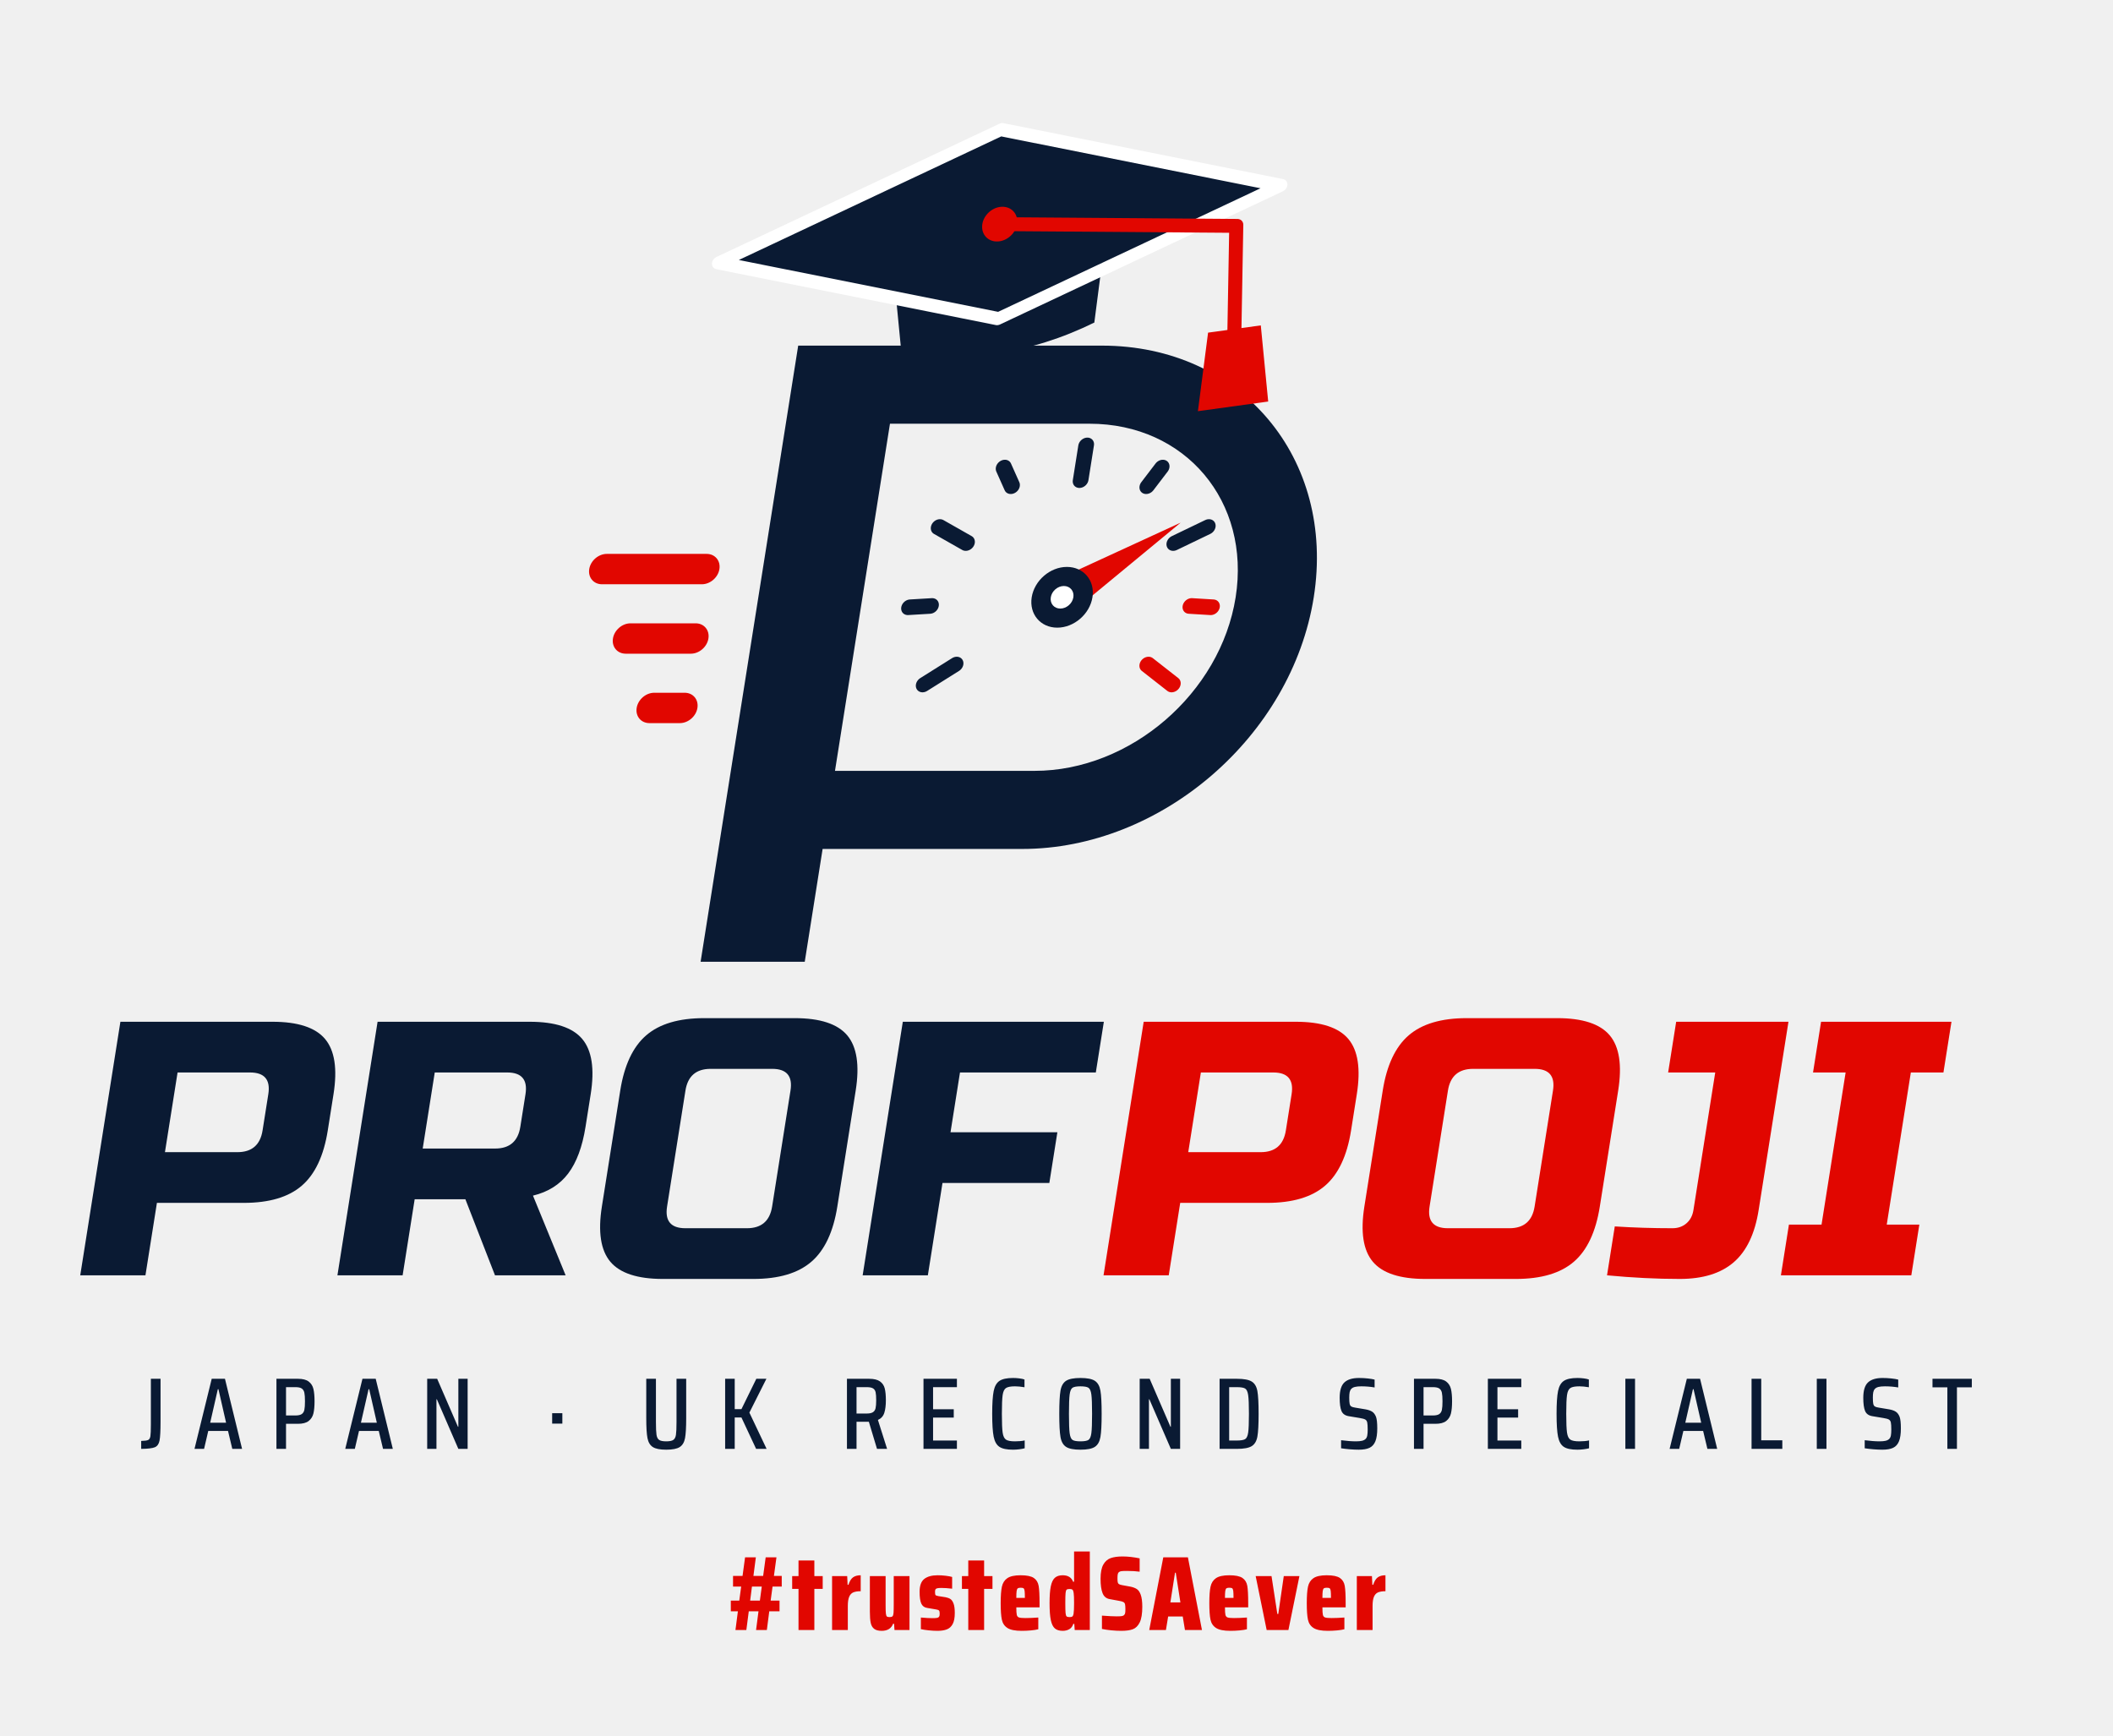
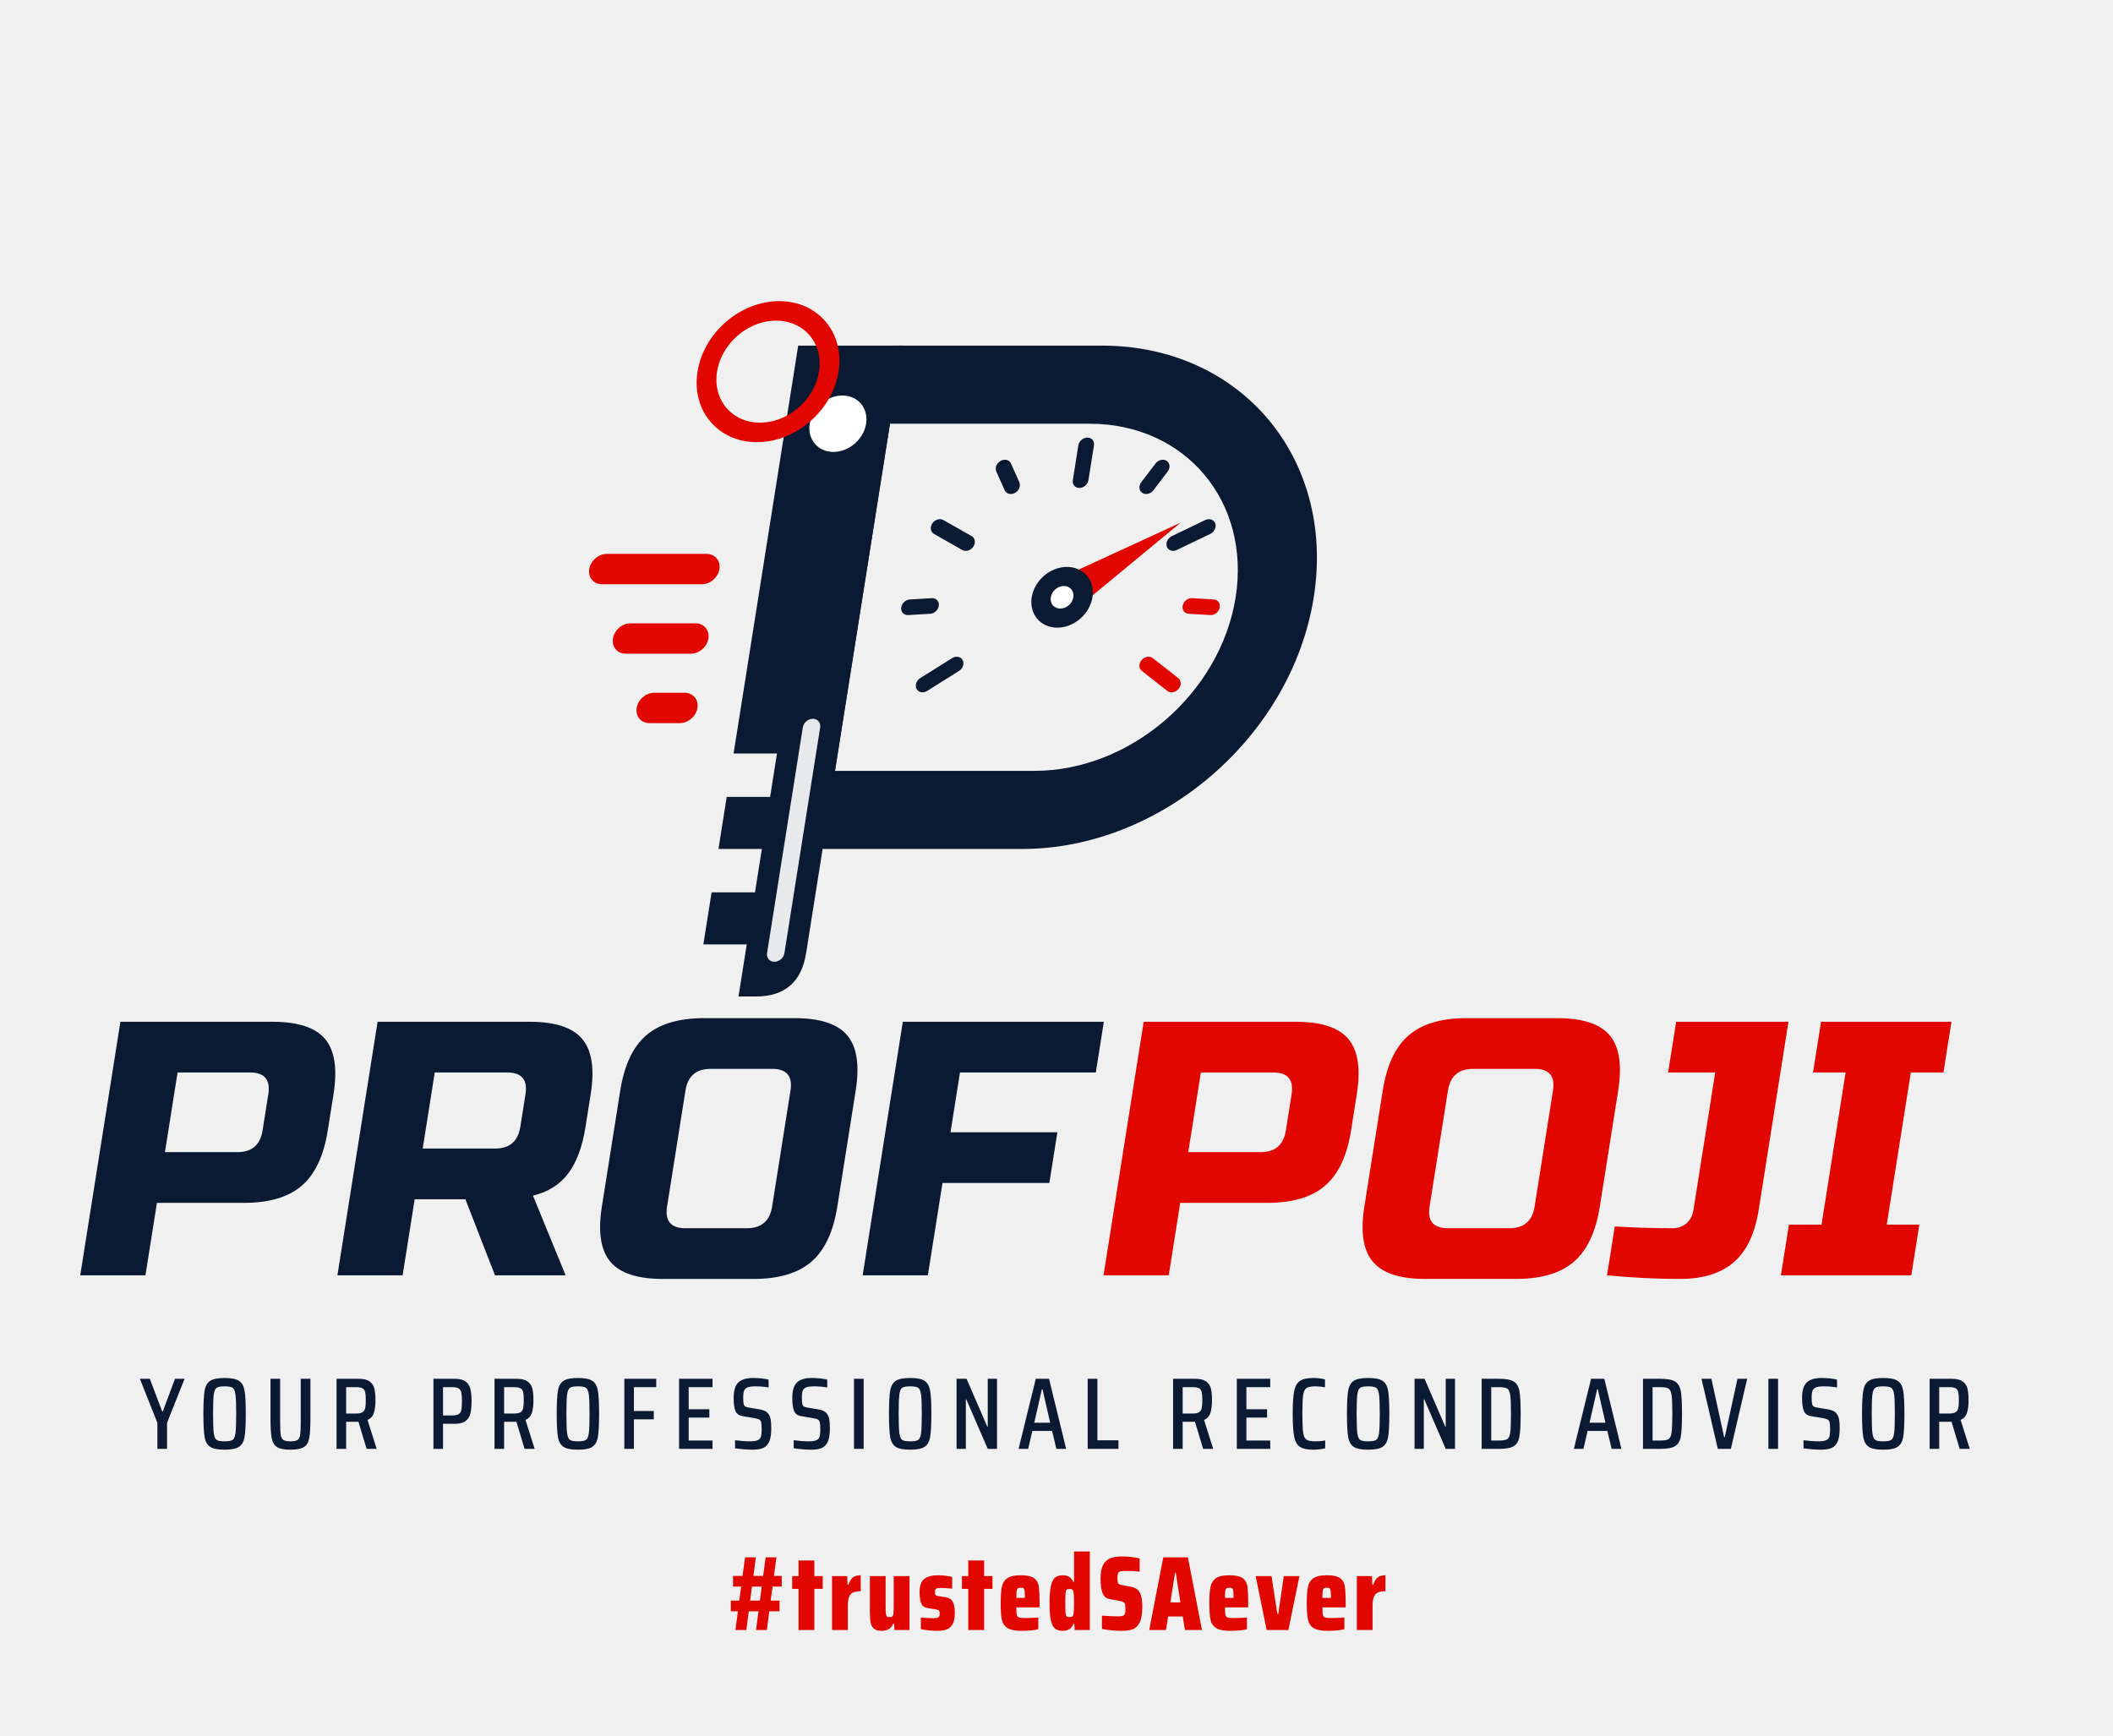
<svg xmlns="http://www.w3.org/2000/svg" viewBox="0 0 560 460" width="560" height="460">
  <g transform="translate(168.0 18) scale(1.15)">
    <g transform="skewX(-9) translate(18 0)">
      <rect x="-10" y="112" width="30" height="7" rx="3.5" fill="#E10600" />
      <rect x="-2" y="128" width="22" height="7" rx="3.5" fill="#E10600" />
      <rect x="6" y="144" width="14" height="7" rx="3.5" fill="#E10600" />
-       <path d="M30,64 H100 A58,58 0 0 1 100,180 H54 V206 H30 Z M54,82 V162 H100 A40,40 0 0 0 100,82 Z" fill="#0A1A33" fill-rule="evenodd" />
+       <path d="M52,64 H100 A58,58 0 0 1 100,180 H52 Z M54,82 V162 H100 A40,40 0 0 0 100,82 Z" fill="#0A1A33" fill-rule="evenodd" />
+       <path d="M30,64 H54 V204 Q54,214 44,214 H40 V202 H30 V190 H40 V180 H30 V168 H40 V158 H30 Z" fill="#0A1A33" />
+       <rect x="45" y="150" width="4" height="56" rx="2" fill="#FFFFFF" opacity=".9" />
+       <circle cx="42" cy="82" r="6.5" fill="#FFFFFF" />
+       <circle cx="24" cy="70" r="14" fill="none" stroke="#E10600" stroke-width="4.5" />
      <line x1="77.9" y1="137.5" x2="71.3" y2="142.1" stroke="#0A1A33" stroke-width="3.6" stroke-linecap="round" />
      <line x1="70.1" y1="124.0" x2="65.1" y2="124.3" stroke="#0A1A33" stroke-width="3.6" stroke-linecap="round" />
      <line x1="76.1" y1="109.5" x2="69.0" y2="105.8" stroke="#0A1A33" stroke-width="3.6" stroke-linecap="round" />
      <line x1="84.4" y1="96.4" x2="81.8" y2="92.1" stroke="#0A1A33" stroke-width="3.6" stroke-linecap="round" />
      <line x1="100.0" y1="95.0" x2="100.0" y2="87.0" stroke="#0A1A33" stroke-width="3.6" stroke-linecap="round" />
      <line x1="115.6" y1="96.4" x2="118.2" y2="92.1" stroke="#0A1A33" stroke-width="3.6" stroke-linecap="round" />
      <line x1="123.9" y1="109.5" x2="131.0" y2="105.8" stroke="#0A1A33" stroke-width="3.6" stroke-linecap="round" />
      <line x1="129.9" y1="124.0" x2="134.9" y2="124.3" stroke="#E10600" stroke-width="3.6" stroke-linecap="round" />
      <line x1="122.1" y1="137.5" x2="128.7" y2="142.1" stroke="#E10600" stroke-width="3.6" stroke-linecap="round" />
      <path d="M102.6,125.7 L124.6,104.8 L97.4,118.3 Z" fill="#E10600" />
      <circle cx="100" cy="122" r="7" fill="#0A1A33" />
      <circle cx="100" cy="122" r="2.6" fill="#FFFFFF" />
-       <g transform="rotate(-8 72 36)">
-         <path d="M48,44 L96,44 L94,62 Q72,70 50,62 Z" fill="#0A1A33" />
-         <path d="M8,36 L72,14 L136,36 L72,58 Z" fill="#0A1A33" stroke="#FFFFFF" stroke-width="3" stroke-linejoin="round" />
-         <circle cx="72" cy="36" r="4" fill="#E10600" />
-         <path d="M72,36 L126,44 L126,70" fill="none" stroke="#E10600" stroke-width="3.2" stroke-linecap="round" stroke-linejoin="round" />
-         <path d="M120,68 L132,68 L134,86 L118,86 Z" fill="#E10600" />
-       </g>
    </g>
  </g>
  <g transform="skewX(-9)">
    <path d="M74.8 270.8H115.12Q125.2 270.8 129.76 275.36Q134.32 279.92 134.32 290.0V299.6Q134.32 309.68 129.76 314.24Q125.2 318.8 115.12 318.8H92.08V338.0H74.8ZM117.04 290.0Q117.04 284.24 111.28 284.24H92.08V305.36H111.28Q117.04 305.36 117.04 299.6ZM142.96 270.8H183.28Q193.36 270.8 197.92 275.36Q202.48 279.92 202.48 290.0V298.64Q202.48 306.608 199.84 311.024Q197.2 315.44 191.44 316.88L203.44 338.0H184.72L173.68 317.84H160.24V338.0H142.96ZM185.2 290.0Q185.2 284.24 179.44 284.24H160.24V304.4H179.44Q185.2 304.4 185.2 298.64ZM255.28 289.04Q255.28 283.28 249.52 283.28H233.2Q227.44 283.28 227.44 289.04V319.76Q227.44 325.52 233.2 325.52H249.52Q255.28 325.52 255.28 319.76ZM272.56 319.76Q272.56 329.84 268.0 334.4Q263.44 338.96 253.36 338.96H229.36Q219.28 338.96 214.72 334.4Q210.16 329.84 210.16 319.76V289.04Q210.16 278.96 214.72 274.4Q219.28 269.84 229.36 269.84H253.36Q263.44 269.84 268.0 274.4Q272.56 278.96 272.56 289.04ZM299.44 338.0H282.16V270.8H335.44V284.24H299.44V300.08H327.76V313.52H299.44Z" fill="#0A1A33" />
    <path d="M346 270.8H386.32Q396.4 270.8 400.96 275.36Q405.52 279.92 405.52 290.0V299.6Q405.52 309.68 400.96 314.24Q396.4 318.8 386.32 318.8H363.28V338.0H346ZM388.24 290.0Q388.24 284.24 382.48 284.24H363.28V305.36H382.48Q388.24 305.36 388.24 299.6ZM457.36 289.04Q457.36 283.28 451.6 283.28H435.28Q429.52 283.28 429.52 289.04V319.76Q429.52 325.52 435.28 325.52H451.6Q457.36 325.52 457.36 319.76ZM474.64 319.76Q474.64 329.84 470.08 334.4Q465.52 338.96 455.44 338.96H431.44Q421.36 338.96 416.8 334.4Q412.24 329.84 412.24 319.76V289.04Q412.24 278.96 416.8 274.4Q421.36 269.84 431.44 269.84H455.44Q465.52 269.84 470.08 274.4Q474.64 278.96 474.64 289.04ZM479.44 338.0V325.04Q486.928 325.52 494.8 325.52Q497.008 325.52 498.304 324.224Q499.6 322.928 499.6 320.72V284.24H487.12V270.8H516.88V320.72Q516.88 330.128 512.464 334.544Q508.048 338.96 498.88 338.96Q489.712 338.96 479.44 338.0ZM560.08 338.0H525.52V324.56H534.16V284.24H525.52V270.8H560.08V284.24H551.44V324.56H560.08Z" fill="#E10600" />
  </g>
-   <path d="M39.983 377.547V365.424H42.548V376.737Q42.548 380.463 42.278 381.813Q42.008 383.163 41.036 383.568Q40.064 383.973 37.418 384.0V381.894Q38.795 381.867 39.267 381.638Q39.74 381.408 39.861 380.625Q39.983 379.842 39.983 377.547ZM61.565 384.0 60.431 379.248H55.193L54.086 384.0H51.548L56.111 365.424H59.621L64.157 384.0ZM57.893 368.178H57.731L55.706 377.061H59.918ZM73.265 365.424H78.962Q80.852 365.424 81.811 366.153Q82.769 366.882 83.066 368.124Q83.363 369.366 83.363 371.391Q83.363 373.362 83.066 374.604Q82.769 375.846 81.811 376.602Q80.852 377.358 78.935 377.358H75.803V384.0H73.265ZM78.287 375.144Q79.421 375.144 79.961 374.779Q80.501 374.415 80.663 373.659Q80.825 372.903 80.825 371.391Q80.825 369.852 80.663 369.11Q80.501 368.367 79.975 368.002Q79.448 367.638 78.287 367.638H75.803V375.144ZM101.516 384.0 100.382 379.248H95.144L94.037 384.0H91.499L96.062 365.424H99.572L104.108 384.0ZM97.844 368.178H97.682L95.657 377.061H99.869ZM121.478 384.0 115.781 370.851H115.673V384.0H113.216V365.424H115.862L121.37 378.141H121.478V365.424H123.935V384.0ZM146.336 377.304V374.55H149.036V377.304ZM181.859 365.424V375.873Q181.859 379.518 181.549 381.165Q181.238 382.812 180.145 383.514Q179.051 384.216 176.567 384.216Q174.11 384.216 173.017 383.514Q171.923 382.812 171.599 381.151Q171.275 379.491 171.275 375.873V365.424H173.84V376.872Q173.84 379.275 173.989 380.26Q174.137 381.246 174.691 381.624Q175.244 382.002 176.567 382.002Q177.89 382.002 178.444 381.624Q178.997 381.246 179.146 380.26Q179.294 379.275 179.294 376.872V365.424ZM200.39 384.0 196.502 375.684H194.72V384.0H192.182V365.424H194.72V373.47H196.502L200.444 365.424H203.117L198.608 374.388L203.171 384.0ZM232.43 384.0 230.27 376.818H230.108H227.003V384.0H224.465V365.424H230.324Q232.241 365.424 233.213 366.112Q234.185 366.801 234.482 367.989Q234.779 369.177 234.779 371.121Q234.779 373.146 234.361 374.456Q233.942 375.765 232.673 376.332L235.103 384.0ZM232.214 371.121Q232.214 369.717 232.066 369.015Q231.917 368.313 231.391 367.976Q230.864 367.638 229.703 367.638H227.003V374.631H229.676Q230.81 374.631 231.35 374.28Q231.89 373.929 232.052 373.213Q232.214 372.498 232.214 371.121ZM244.751 384.0V365.424H253.607V367.638H247.289V373.497H252.77V375.711H247.289V381.786H253.607V384.0ZM268.493 384.216Q266.009 384.216 264.875 383.46Q263.741 382.704 263.35 380.774Q262.958 378.843 262.958 374.712Q262.958 370.608 263.35 368.678Q263.741 366.747 264.889 365.978Q266.036 365.208 268.493 365.208Q269.303 365.208 270.154 365.316Q271.004 365.424 271.517 365.613V367.665Q270.086 367.422 269.006 367.422Q267.278 367.422 266.603 367.881Q265.928 368.34 265.726 369.744Q265.523 371.148 265.523 374.712Q265.523 378.276 265.726 379.68Q265.928 381.084 266.603 381.543Q267.278 382.002 269.006 382.002Q270.518 382.002 271.571 381.759V383.838Q271.004 384.0 270.127 384.108Q269.249 384.216 268.493 384.216ZM280.734 374.712Q280.734 370.419 281.058 368.57Q281.382 366.72 282.529 365.964Q283.677 365.208 286.35 365.208Q289.023 365.208 290.17 365.964Q291.318 366.72 291.642 368.57Q291.966 370.419 291.966 374.712Q291.966 379.005 291.642 380.855Q291.318 382.704 290.17 383.46Q289.023 384.216 286.35 384.216Q283.677 384.216 282.529 383.46Q281.382 382.704 281.058 380.855Q280.734 379.005 280.734 374.712ZM289.428 374.712Q289.428 371.013 289.239 369.596Q289.05 368.178 288.469 367.8Q287.889 367.422 286.35 367.422Q284.811 367.422 284.244 367.8Q283.677 368.178 283.488 369.582Q283.299 370.986 283.299 374.712Q283.299 378.438 283.488 379.842Q283.677 381.246 284.244 381.624Q284.811 382.002 286.35 382.002Q287.889 382.002 288.469 381.624Q289.05 381.246 289.239 379.828Q289.428 378.411 289.428 374.712ZM310.308 384.0 304.611 370.851H304.503V384.0H302.046V365.424H304.692L310.2 378.141H310.308V365.424H312.765V384.0ZM323.223 365.424H327.813Q330.567 365.424 331.741 366.153Q332.916 366.882 333.24 368.678Q333.564 370.473 333.564 374.712Q333.564 378.951 333.24 380.746Q332.916 382.542 331.741 383.271Q330.567 384.0 327.813 384.0H323.223ZM327.759 381.786Q329.379 381.786 329.986 381.422Q330.594 381.057 330.796 379.693Q330.999 378.33 330.999 374.712Q330.999 371.121 330.796 369.744Q330.594 368.367 329.986 368.002Q329.379 367.638 327.759 367.638H325.761V381.786ZM355.425 383.838V381.705Q357.747 382.002 359.34 382.002Q360.366 382.002 360.973 381.853Q361.581 381.705 361.932 381.354Q362.256 381.03 362.364 380.436Q362.472 379.842 362.472 378.87Q362.472 377.547 362.35 376.994Q362.229 376.44 361.81 376.211Q361.392 375.981 360.366 375.819L357.45 375.333Q355.992 375.09 355.519 373.942Q355.047 372.795 355.047 370.473Q355.047 367.557 356.302 366.383Q357.558 365.208 360.177 365.208Q361.311 365.208 362.458 365.33Q363.606 365.451 364.308 365.64V367.719Q362.58 367.422 360.798 367.422Q359.691 367.422 359.07 367.584Q358.449 367.746 358.125 368.097Q357.801 368.448 357.693 368.988Q357.585 369.528 357.585 370.419Q357.585 371.553 357.693 372.053Q357.801 372.552 358.111 372.755Q358.422 372.957 359.151 373.065L361.905 373.524Q362.985 373.713 363.646 374.132Q364.308 374.55 364.686 375.522Q365.01 376.44 365.01 378.573Q365.01 380.76 364.51 381.988Q364.011 383.217 362.958 383.716Q361.905 384.216 360.096 384.216Q359.016 384.216 357.72 384.108Q356.424 384.0 355.425 383.838ZM374.739 365.424H380.436Q382.326 365.424 383.284 366.153Q384.243 366.882 384.54 368.124Q384.837 369.366 384.837 371.391Q384.837 373.362 384.54 374.604Q384.243 375.846 383.284 376.602Q382.326 377.358 380.409 377.358H377.277V384.0H374.739ZM379.761 375.144Q380.895 375.144 381.435 374.779Q381.975 374.415 382.137 373.659Q382.299 372.903 382.299 371.391Q382.299 369.852 382.137 369.11Q381.975 368.367 381.448 368.002Q380.922 367.638 379.761 367.638H377.277V375.144ZM394.323 384.0V365.424H403.179V367.638H396.861V373.497H402.342V375.711H396.861V381.786H403.179V384.0ZM418.065 384.216Q415.581 384.216 414.447 383.46Q413.313 382.704 412.921 380.774Q412.53 378.843 412.53 374.712Q412.53 370.608 412.921 368.678Q413.313 366.747 414.46 365.978Q415.608 365.208 418.065 365.208Q418.875 365.208 419.725 365.316Q420.576 365.424 421.089 365.613V367.665Q419.658 367.422 418.578 367.422Q416.85 367.422 416.175 367.881Q415.5 368.34 415.297 369.744Q415.095 371.148 415.095 374.712Q415.095 378.276 415.297 379.68Q415.5 381.084 416.175 381.543Q416.85 382.002 418.578 382.002Q420.09 382.002 421.143 381.759V383.838Q420.576 384.0 419.698 384.108Q418.821 384.216 418.065 384.216ZM430.764 384.0V365.424H433.329V384.0ZM452.508 384.0 451.374 379.248H446.136L445.029 384.0H442.491L447.054 365.424H450.564L455.1 384.0ZM448.836 368.178H448.674L446.649 377.061H450.861ZM464.208 384.0V365.424H466.773V381.732H472.362V384.0ZM481.497 384.0V365.424H484.062V384.0ZM494.196 383.838V381.705Q496.518 382.002 498.111 382.002Q499.137 382.002 499.744 381.853Q500.352 381.705 500.703 381.354Q501.027 381.03 501.135 380.436Q501.243 379.842 501.243 378.87Q501.243 377.547 501.121 376.994Q501 376.44 500.581 376.211Q500.163 375.981 499.137 375.819L496.221 375.333Q494.763 375.09 494.29 373.942Q493.818 372.795 493.818 370.473Q493.818 367.557 495.073 366.383Q496.329 365.208 498.948 365.208Q500.082 365.208 501.229 365.33Q502.377 365.451 503.079 365.64V367.719Q501.351 367.422 499.569 367.422Q498.462 367.422 497.841 367.584Q497.22 367.746 496.896 368.097Q496.572 368.448 496.464 368.988Q496.356 369.528 496.356 370.419Q496.356 371.553 496.464 372.053Q496.572 372.552 496.882 372.755Q497.193 372.957 497.922 373.065L500.676 373.524Q501.756 373.713 502.417 374.132Q503.079 374.55 503.457 375.522Q503.781 376.44 503.781 378.573Q503.781 380.76 503.281 381.988Q502.782 383.217 501.729 383.716Q500.676 384.216 498.867 384.216Q497.787 384.216 496.491 384.108Q495.195 384.0 494.196 383.838ZM516.102 384.0V367.692H512.16V365.424H522.582V367.692H518.64V384.0Z" fill="#0A1A33" />
+   <path d="M41.711 384.0V377.088L37.067 365.424H39.713L42.98 374.064H43.142L46.382 365.424H48.92L44.276 377.088V384.0ZM53.903 374.712Q53.903 370.419 54.227 368.57Q54.551 366.72 55.698 365.964Q56.846 365.208 59.519 365.208Q62.192 365.208 63.339 365.964Q64.487 366.72 64.811 368.57Q65.135 370.419 65.135 374.712Q65.135 379.005 64.811 380.855Q64.487 382.704 63.339 383.46Q62.192 384.216 59.519 384.216Q56.846 384.216 55.698 383.46Q54.551 382.704 54.227 380.855Q53.903 379.005 53.903 374.712ZM62.597 374.712Q62.597 371.013 62.408 369.596Q62.219 368.178 61.638 367.8Q61.058 367.422 59.519 367.422Q57.98 367.422 57.413 367.8Q56.846 368.178 56.657 369.582Q56.468 370.986 56.468 374.712Q56.468 378.438 56.657 379.842Q56.846 381.246 57.413 381.624Q57.98 382.002 59.519 382.002Q61.058 382.002 61.638 381.624Q62.219 381.246 62.408 379.828Q62.597 378.411 62.597 374.712ZM82.268 365.424V375.873Q82.268 379.518 81.957 381.165Q81.647 382.812 80.553 383.514Q79.46 384.216 76.976 384.216Q74.519 384.216 73.425 383.514Q72.332 382.812 72.008 381.151Q71.684 379.491 71.684 375.873V365.424H74.249V376.872Q74.249 379.275 74.397 380.26Q74.546 381.246 75.099 381.624Q75.653 382.002 76.976 382.002Q78.299 382.002 78.852 381.624Q79.406 381.246 79.554 380.26Q79.703 379.275 79.703 376.872V365.424ZM97.16 384.0 95 376.818H94.838H91.733V384.0H89.195V365.424H95.054Q96.971 365.424 97.943 366.112Q98.915 366.801 99.212 367.989Q99.509 369.177 99.509 371.121Q99.509 373.146 99.09 374.456Q98.672 375.765 97.403 376.332L99.833 384.0ZM96.944 371.121Q96.944 369.717 96.795 369.015Q96.647 368.313 96.12 367.976Q95.594 367.638 94.433 367.638H91.733V374.631H94.406Q95.54 374.631 96.08 374.28Q96.62 373.929 96.782 373.213Q96.944 372.498 96.944 371.121ZM114.874 365.424H120.571Q122.461 365.424 123.42 366.153Q124.378 366.882 124.675 368.124Q124.972 369.366 124.972 371.391Q124.972 373.362 124.675 374.604Q124.378 375.846 123.42 376.602Q122.461 377.358 120.544 377.358H117.412V384.0H114.874ZM119.896 375.144Q121.03 375.144 121.57 374.779Q122.11 374.415 122.272 373.659Q122.434 372.903 122.434 371.391Q122.434 369.852 122.272 369.11Q122.11 368.367 121.584 368.002Q121.057 367.638 119.896 367.638H117.412V375.144ZM139.027 384.0 136.867 376.818H136.705H133.6V384.0H131.062V365.424H136.921Q138.838 365.424 139.81 366.112Q140.782 366.801 141.079 367.989Q141.376 369.177 141.376 371.121Q141.376 373.146 140.958 374.456Q140.539 375.765 139.27 376.332L141.7 384.0ZM138.811 371.121Q138.811 369.717 138.663 369.015Q138.514 368.313 137.988 367.976Q137.461 367.638 136.3 367.638H133.6V374.631H136.273Q137.407 374.631 137.947 374.28Q138.487 373.929 138.649 373.213Q138.811 372.498 138.811 371.121ZM147.547 374.712Q147.547 370.419 147.871 368.57Q148.195 366.72 149.342 365.964Q150.49 365.208 153.163 365.208Q155.836 365.208 156.983 365.964Q158.131 366.72 158.455 368.57Q158.779 370.419 158.779 374.712Q158.779 379.005 158.455 380.855Q158.131 382.704 156.983 383.46Q155.836 384.216 153.163 384.216Q150.49 384.216 149.342 383.46Q148.195 382.704 147.871 380.855Q147.547 379.005 147.547 374.712ZM156.241 374.712Q156.241 371.013 156.052 369.596Q155.863 368.178 155.282 367.8Q154.702 367.422 153.163 367.422Q151.624 367.422 151.057 367.8Q150.49 368.178 150.301 369.582Q150.112 370.986 150.112 374.712Q150.112 378.438 150.301 379.842Q150.49 381.246 151.057 381.624Q151.624 382.002 153.163 382.002Q154.702 382.002 155.282 381.624Q155.863 381.246 156.052 379.828Q156.241 378.411 156.241 374.712ZM165.463 384.0V365.424H173.914V367.638H168.001V373.956H173.266V376.17H168.001V384.0ZM179.977 384.0V365.424H188.833V367.638H182.515V373.497H187.996V375.711H182.515V381.786H188.833V384.0ZM194.814 383.838V381.705Q197.136 382.002 198.729 382.002Q199.755 382.002 200.363 381.853Q200.97 381.705 201.321 381.354Q201.645 381.03 201.753 380.436Q201.861 379.842 201.861 378.87Q201.861 377.547 201.74 376.994Q201.618 376.44 201.2 376.211Q200.781 375.981 199.755 375.819L196.839 375.333Q195.381 375.09 194.909 373.942Q194.436 372.795 194.436 370.473Q194.436 367.557 195.692 366.383Q196.947 365.208 199.566 365.208Q200.7 365.208 201.848 365.33Q202.995 365.451 203.697 365.64V367.719Q201.969 367.422 200.187 367.422Q199.08 367.422 198.459 367.584Q197.838 367.746 197.514 368.097Q197.19 368.448 197.082 368.988Q196.974 369.528 196.974 370.419Q196.974 371.553 197.082 372.053Q197.19 372.552 197.501 372.755Q197.811 372.957 198.54 373.065L201.294 373.524Q202.374 373.713 203.036 374.132Q203.697 374.55 204.075 375.522Q204.399 376.44 204.399 378.573Q204.399 380.76 203.9 381.988Q203.4 383.217 202.347 383.716Q201.294 384.216 199.485 384.216Q198.405 384.216 197.109 384.108Q195.813 384.0 194.814 383.838ZM210.354 383.838V381.705Q212.676 382.002 214.269 382.002Q215.295 382.002 215.903 381.853Q216.51 381.705 216.861 381.354Q217.185 381.03 217.293 380.436Q217.401 379.842 217.401 378.87Q217.401 377.547 217.28 376.994Q217.158 376.44 216.74 376.211Q216.321 375.981 215.295 375.819L212.379 375.333Q210.921 375.09 210.449 373.942Q209.976 372.795 209.976 370.473Q209.976 367.557 211.232 366.383Q212.487 365.208 215.106 365.208Q216.24 365.208 217.388 365.33Q218.535 365.451 219.237 365.64V367.719Q217.509 367.422 215.727 367.422Q214.62 367.422 213.999 367.584Q213.378 367.746 213.054 368.097Q212.73 368.448 212.622 368.988Q212.514 369.528 212.514 370.419Q212.514 371.553 212.622 372.053Q212.73 372.552 213.041 372.755Q213.351 372.957 214.08 373.065L216.834 373.524Q217.914 373.713 218.576 374.132Q219.237 374.55 219.615 375.522Q219.939 376.44 219.939 378.573Q219.939 380.76 219.44 381.988Q218.94 383.217 217.887 383.716Q216.834 384.216 215.025 384.216Q213.945 384.216 212.649 384.108Q211.353 384.0 210.354 383.838ZM226.326 384.0V365.424H228.891V384.0ZM235.602 374.712Q235.602 370.419 235.926 368.57Q236.25 366.72 237.397 365.964Q238.545 365.208 241.218 365.208Q243.891 365.208 245.038 365.964Q246.186 366.72 246.51 368.57Q246.834 370.419 246.834 374.712Q246.834 379.005 246.51 380.855Q246.186 382.704 245.038 383.46Q243.891 384.216 241.218 384.216Q238.545 384.216 237.397 383.46Q236.25 382.704 235.926 380.855Q235.602 379.005 235.602 374.712ZM244.296 374.712Q244.296 371.013 244.107 369.596Q243.918 368.178 243.337 367.8Q242.757 367.422 241.218 367.422Q239.679 367.422 239.112 367.8Q238.545 368.178 238.356 369.582Q238.167 370.986 238.167 374.712Q238.167 378.438 238.356 379.842Q238.545 381.246 239.112 381.624Q239.679 382.002 241.218 382.002Q242.757 382.002 243.337 381.624Q243.918 381.246 244.107 379.828Q244.296 378.411 244.296 374.712ZM261.78 384.0 256.083 370.851H255.975V384.0H253.518V365.424H256.164L261.672 378.141H261.78V365.424H264.237V384.0ZM279.966 384.0 278.832 379.248H273.594L272.487 384.0H269.949L274.512 365.424H278.022L282.558 384.0ZM276.294 368.178H276.132L274.107 377.061H278.319ZM288.269 384.0V365.424H290.834V381.732H296.423V384.0ZM318.863 384.0 316.703 376.818H316.541H313.436V384.0H310.898V365.424H316.757Q318.674 365.424 319.646 366.112Q320.618 366.801 320.915 367.989Q321.212 369.177 321.212 371.121Q321.212 373.146 320.794 374.456Q320.375 375.765 319.106 376.332L321.536 384.0ZM318.647 371.121Q318.647 369.717 318.499 369.015Q318.35 368.313 317.824 367.976Q317.297 367.638 316.136 367.638H313.436V374.631H316.109Q317.243 374.631 317.783 374.28Q318.323 373.929 318.485 373.213Q318.647 372.498 318.647 371.121ZM327.788 384.0V365.424H336.644V367.638H330.326V373.497H335.807V375.711H330.326V381.786H336.644V384.0ZM348.134 384.216Q345.65 384.216 344.516 383.46Q343.382 382.704 342.99 380.774Q342.599 378.843 342.599 374.712Q342.599 370.608 342.99 368.678Q343.382 366.747 344.529 365.978Q345.677 365.208 348.134 365.208Q348.944 365.208 349.794 365.316Q350.645 365.424 351.158 365.613V367.665Q349.727 367.422 348.647 367.422Q346.919 367.422 346.244 367.881Q345.569 368.34 345.366 369.744Q345.164 371.148 345.164 374.712Q345.164 378.276 345.366 379.68Q345.569 381.084 346.244 381.543Q346.919 382.002 348.647 382.002Q350.159 382.002 351.212 381.759V383.838Q350.645 384.0 349.767 384.108Q348.89 384.216 348.134 384.216ZM356.978 374.712Q356.978 370.419 357.302 368.57Q357.626 366.72 358.773 365.964Q359.921 365.208 362.594 365.208Q365.267 365.208 366.414 365.964Q367.562 366.72 367.886 368.57Q368.21 370.419 368.21 374.712Q368.21 379.005 367.886 380.855Q367.562 382.704 366.414 383.46Q365.267 384.216 362.594 384.216Q359.921 384.216 358.773 383.46Q357.626 382.704 357.302 380.855Q356.978 379.005 356.978 374.712ZM365.672 374.712Q365.672 371.013 365.483 369.596Q365.294 368.178 364.713 367.8Q364.133 367.422 362.594 367.422Q361.055 367.422 360.488 367.8Q359.921 368.178 359.732 369.582Q359.543 370.986 359.543 374.712Q359.543 378.438 359.732 379.842Q359.921 381.246 360.488 381.624Q361.055 382.002 362.594 382.002Q364.133 382.002 364.713 381.624Q365.294 381.246 365.483 379.828Q365.672 378.411 365.672 374.712ZM383.155 384.0 377.458 370.851H377.35V384.0H374.893V365.424H377.539L383.047 378.141H383.155V365.424H385.612V384.0ZM392.674 365.424H397.264Q400.018 365.424 401.193 366.153Q402.367 366.882 402.691 368.678Q403.015 370.473 403.015 374.712Q403.015 378.951 402.691 380.746Q402.367 382.542 401.193 383.271Q400.018 384.0 397.264 384.0H392.674ZM397.21 381.786Q398.83 381.786 399.438 381.422Q400.045 381.057 400.248 379.693Q400.45 378.33 400.45 374.712Q400.45 371.121 400.248 369.744Q400.045 368.367 399.438 368.002Q398.83 367.638 397.21 367.638H395.212V381.786ZM427.129 384.0 425.995 379.248H420.757L419.65 384.0H417.112L421.675 365.424H425.185L429.721 384.0ZM423.457 368.178H423.295L421.27 377.061H425.482ZM435.433 365.424H440.023Q442.777 365.424 443.951 366.153Q445.126 366.882 445.45 368.678Q445.774 370.473 445.774 374.712Q445.774 378.951 445.45 380.746Q445.126 382.542 443.951 383.271Q442.777 384.0 440.023 384.0H435.433ZM439.969 381.786Q441.589 381.786 442.196 381.422Q442.804 381.057 443.006 379.693Q443.209 378.33 443.209 374.712Q443.209 371.121 443.006 369.744Q442.804 368.367 442.196 368.002Q441.589 367.638 439.969 367.638H437.971V381.786ZM455.266 384.0 450.946 365.424H453.565L456.94 380.895H457.102L460.477 365.424H463.042L458.722 384.0ZM468.672 384.0V365.424H471.237V384.0ZM477.975 383.838V381.705Q480.297 382.002 481.89 382.002Q482.916 382.002 483.524 381.853Q484.131 381.705 484.482 381.354Q484.806 381.03 484.914 380.436Q485.022 379.842 485.022 378.87Q485.022 377.547 484.901 376.994Q484.779 376.44 484.361 376.211Q483.942 375.981 482.916 375.819L480 375.333Q478.542 375.09 478.07 373.942Q477.597 372.795 477.597 370.473Q477.597 367.557 478.853 366.383Q480.108 365.208 482.727 365.208Q483.861 365.208 485.009 365.33Q486.156 365.451 486.858 365.64V367.719Q485.13 367.422 483.348 367.422Q482.241 367.422 481.62 367.584Q480.999 367.746 480.675 368.097Q480.351 368.448 480.243 368.988Q480.135 369.528 480.135 370.419Q480.135 371.553 480.243 372.053Q480.351 372.552 480.662 372.755Q480.972 372.957 481.701 373.065L484.455 373.524Q485.535 373.713 486.197 374.132Q486.858 374.55 487.236 375.522Q487.56 376.44 487.56 378.573Q487.56 380.76 487.061 381.988Q486.561 383.217 485.508 383.716Q484.455 384.216 482.646 384.216Q481.566 384.216 480.27 384.108Q478.974 384.0 477.975 383.838ZM493.488 374.712Q493.488 370.419 493.812 368.57Q494.136 366.72 495.284 365.964Q496.431 365.208 499.104 365.208Q501.777 365.208 502.925 365.964Q504.072 366.72 504.396 368.57Q504.72 370.419 504.72 374.712Q504.72 379.005 504.396 380.855Q504.072 382.704 502.925 383.46Q501.777 384.216 499.104 384.216Q496.431 384.216 495.284 383.46Q494.136 382.704 493.812 380.855Q493.488 379.005 493.488 374.712ZM502.182 374.712Q502.182 371.013 501.993 369.596Q501.804 368.178 501.224 367.8Q500.643 367.422 499.104 367.422Q497.565 367.422 496.998 367.8Q496.431 368.178 496.242 369.582Q496.053 370.986 496.053 374.712Q496.053 378.438 496.242 379.842Q496.431 381.246 496.998 381.624Q497.565 382.002 499.104 382.002Q500.643 382.002 501.224 381.624Q501.804 381.246 501.993 379.828Q502.182 378.411 502.182 374.712ZM519.369 384.0 517.209 376.818H517.047H513.942V384.0H511.404V365.424H517.263Q519.18 365.424 520.152 366.112Q521.124 366.801 521.421 367.989Q521.718 369.177 521.718 371.121Q521.718 373.146 521.3 374.456Q520.881 375.765 519.612 376.332L522.042 384.0ZM519.153 371.121Q519.153 369.717 519.005 369.015Q518.856 368.313 518.33 367.976Q517.803 367.638 516.642 367.638H513.942V374.631H516.615Q517.749 374.631 518.289 374.28Q518.829 373.929 518.991 373.213Q519.153 372.498 519.153 371.121Z" fill="#0A1A33" />
  <path d="M200.378 432.0 201.022 427.044H198.446L197.802 432.0H194.918L195.562 427.044H193.686V424.216H195.926L196.43 420.492H194.274V417.664H196.794L197.466 412.736H200.322L199.678 417.664H202.254L202.926 412.736H205.782L205.11 417.664H207.182V420.492H204.746L204.242 424.216H206.594V427.044H203.878L203.234 432.0ZM201.89 420.492H199.286L198.81 424.216H201.386ZM211.626 432.0V421.108H209.946V417.72H211.626V413.576H215.826V417.72H218.038V421.108H215.826V432.0ZM220.522 417.72H224.526L224.638 420.016H224.862Q225.31 418.616 226.066 418.056Q226.822 417.496 228.11 417.496V421.724Q226.878 421.724 226.15 422.032Q225.422 422.34 225.058 423.194Q224.694 424.048 224.694 425.644V432.0H220.522ZM236.95 430.348H236.698Q235.97 432.224 233.674 432.224Q232.358 432.224 231.672 431.692Q230.986 431.16 230.762 430.11Q230.538 429.06 230.538 427.156V417.72H234.71V425.392Q234.71 427.016 234.78 427.632Q234.85 428.248 235.046 428.416Q235.242 428.584 235.774 428.584Q236.334 428.584 236.544 428.36Q236.754 428.136 236.81 427.464Q236.866 426.792 236.866 424.944V417.72H241.038V432.0H237.062ZM244.054 431.776V428.696Q245.958 428.864 247.078 428.864Q247.946 428.864 248.324 428.794Q248.702 428.724 248.87 428.5Q249.038 428.276 249.038 427.772Q249.038 427.24 248.968 427.03Q248.898 426.82 248.702 426.722Q248.506 426.624 248.002 426.54L245.706 426.148Q244.614 425.98 244.166 425.0Q243.718 424.02 243.718 421.864Q243.718 419.456 244.95 418.476Q246.182 417.496 248.534 417.496Q249.514 417.496 250.592 417.622Q251.67 417.748 252.342 417.944V421.052Q250.634 420.856 249.486 420.856Q248.758 420.856 248.408 420.94Q248.058 421.024 247.932 421.22Q247.806 421.416 247.806 421.864Q247.806 422.564 247.932 422.732Q248.058 422.9 248.646 423.012L250.606 423.32Q251.362 423.46 251.866 423.782Q252.37 424.104 252.706 424.972Q253.042 425.84 253.042 427.492Q253.042 429.368 252.496 430.404Q251.95 431.44 250.956 431.832Q249.962 432.224 248.45 432.224Q247.414 432.224 246.168 432.098Q244.922 431.972 244.054 431.776ZM256.618 432.0V421.108H254.938V417.72H256.618V413.576H260.818V417.72H263.03V421.108H260.818V432.0ZM275.51 426.008H269.35Q269.35 427.464 269.476 427.996Q269.602 428.528 270.064 428.682Q270.526 428.836 271.758 428.836Q273.298 428.836 275.174 428.696V431.804Q274.446 432.0 273.214 432.112Q271.982 432.224 270.778 432.224Q268.174 432.224 266.998 431.468Q265.822 430.712 265.514 429.256Q265.206 427.8 265.206 424.888Q265.206 422.004 265.528 420.52Q265.85 419.036 266.97 418.266Q268.09 417.496 270.498 417.496Q272.934 417.496 273.984 418.21Q275.034 418.924 275.272 420.324Q275.51 421.724 275.51 424.888ZM269.35 423.488H271.618Q271.618 422.172 271.548 421.64Q271.478 421.108 271.268 420.954Q271.058 420.8 270.498 420.8Q269.966 420.8 269.742 420.954Q269.518 421.108 269.434 421.654Q269.35 422.2 269.35 423.488ZM278.162 424.888Q278.162 422.032 278.484 420.45Q278.806 418.868 279.548 418.182Q280.29 417.496 281.634 417.496Q283.734 417.496 284.406 419.204H284.658V411.196H288.83V432.0H284.826L284.714 430.376H284.462Q284.126 431.384 283.37 431.804Q282.614 432.224 281.662 432.224Q280.318 432.224 279.576 431.594Q278.834 430.964 278.498 429.396Q278.162 427.828 278.162 424.888ZM284.518 427.744Q284.658 426.904 284.658 424.86Q284.658 422.872 284.546 422.172Q284.462 421.528 284.238 421.332Q284.014 421.136 283.482 421.136Q282.894 421.136 282.684 421.318Q282.474 421.5 282.404 422.214Q282.334 422.928 282.334 424.86Q282.334 426.792 282.404 427.506Q282.474 428.22 282.684 428.402Q282.894 428.584 283.482 428.584Q283.986 428.584 284.196 428.43Q284.406 428.276 284.518 427.744ZM292.042 431.72V428.192Q294.59 428.388 295.934 428.388Q296.858 428.388 297.306 428.318Q297.754 428.248 297.95 427.996Q298.146 427.8 298.202 427.464Q298.258 427.128 298.258 426.484Q298.258 425.56 298.16 425.168Q298.062 424.776 297.726 424.594Q297.39 424.412 296.578 424.272L294.142 423.824Q292.742 423.6 292.21 422.242Q291.678 420.884 291.678 418.42Q291.678 415.956 292.406 414.668Q293.134 413.38 294.366 412.946Q295.598 412.512 297.502 412.512Q299.63 412.512 302.038 413.016V416.544Q300.61 416.348 298.622 416.348Q297.67 416.348 297.222 416.404Q296.774 416.46 296.55 416.656Q296.326 416.824 296.242 417.188Q296.158 417.552 296.158 418.252Q296.158 419.008 296.228 419.344Q296.298 419.68 296.536 419.834Q296.774 419.988 297.334 420.1L299.63 420.52Q300.582 420.716 301.24 421.122Q301.898 421.528 302.29 422.564Q302.738 423.74 302.738 425.84Q302.738 428.612 302.052 429.998Q301.366 431.384 300.218 431.804Q299.07 432.224 297.194 432.224Q295.878 432.224 294.478 432.084Q293.078 431.944 292.042 431.72ZM314.042 432.0 313.454 428.416H309.59L309.002 432.0H304.578L308.302 412.736H314.826L318.55 432.0ZM311.606 416.824H311.41L310.178 424.692H312.838ZM330.806 426.008H324.646Q324.646 427.464 324.772 427.996Q324.898 428.528 325.36 428.682Q325.822 428.836 327.054 428.836Q328.594 428.836 330.47 428.696V431.804Q329.742 432.0 328.51 432.112Q327.278 432.224 326.074 432.224Q323.47 432.224 322.294 431.468Q321.118 430.712 320.81 429.256Q320.502 427.8 320.502 424.888Q320.502 422.004 320.824 420.52Q321.146 419.036 322.266 418.266Q323.386 417.496 325.794 417.496Q328.23 417.496 329.28 418.21Q330.33 418.924 330.568 420.324Q330.806 421.724 330.806 424.888ZM324.646 423.488H326.914Q326.914 422.172 326.844 421.64Q326.774 421.108 326.564 420.954Q326.354 420.8 325.794 420.8Q325.262 420.8 325.038 420.954Q324.814 421.108 324.73 421.654Q324.646 422.2 324.646 423.488ZM335.698 432.0 332.786 417.72H336.986L338.526 427.744H338.778L340.234 417.72H344.378L341.466 432.0ZM356.634 426.008H350.474Q350.474 427.464 350.6 427.996Q350.726 428.528 351.188 428.682Q351.65 428.836 352.882 428.836Q354.422 428.836 356.298 428.696V431.804Q355.57 432.0 354.338 432.112Q353.106 432.224 351.902 432.224Q349.298 432.224 348.122 431.468Q346.946 430.712 346.638 429.256Q346.33 427.8 346.33 424.888Q346.33 422.004 346.652 420.52Q346.974 419.036 348.094 418.266Q349.214 417.496 351.622 417.496Q354.058 417.496 355.108 418.21Q356.158 418.924 356.396 420.324Q356.634 421.724 356.634 424.888ZM350.474 423.488H352.742Q352.742 422.172 352.672 421.64Q352.602 421.108 352.392 420.954Q352.182 420.8 351.622 420.8Q351.09 420.8 350.866 420.954Q350.642 421.108 350.558 421.654Q350.474 422.2 350.474 423.488ZM359.594 417.72H363.598L363.71 420.016H363.934Q364.382 418.616 365.138 418.056Q365.894 417.496 367.182 417.496V421.724Q365.95 421.724 365.222 422.032Q364.494 422.34 364.13 423.194Q363.766 424.048 363.766 425.644V432.0H359.594Z" fill="#E10600" />
</svg>
